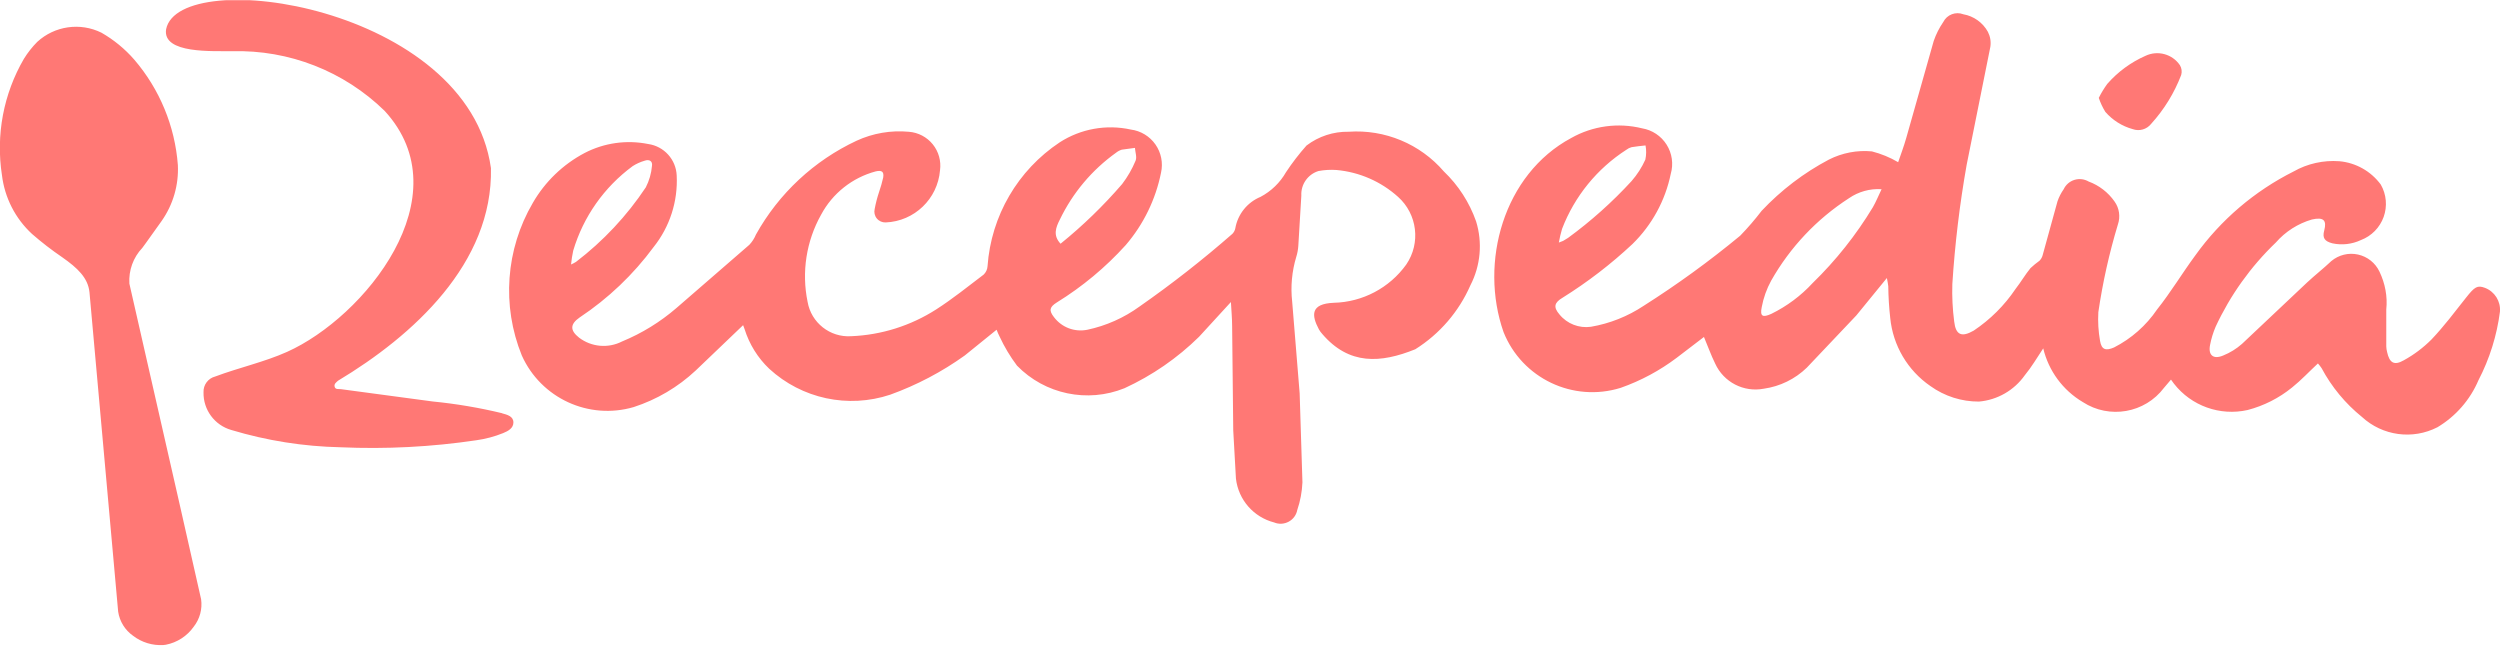
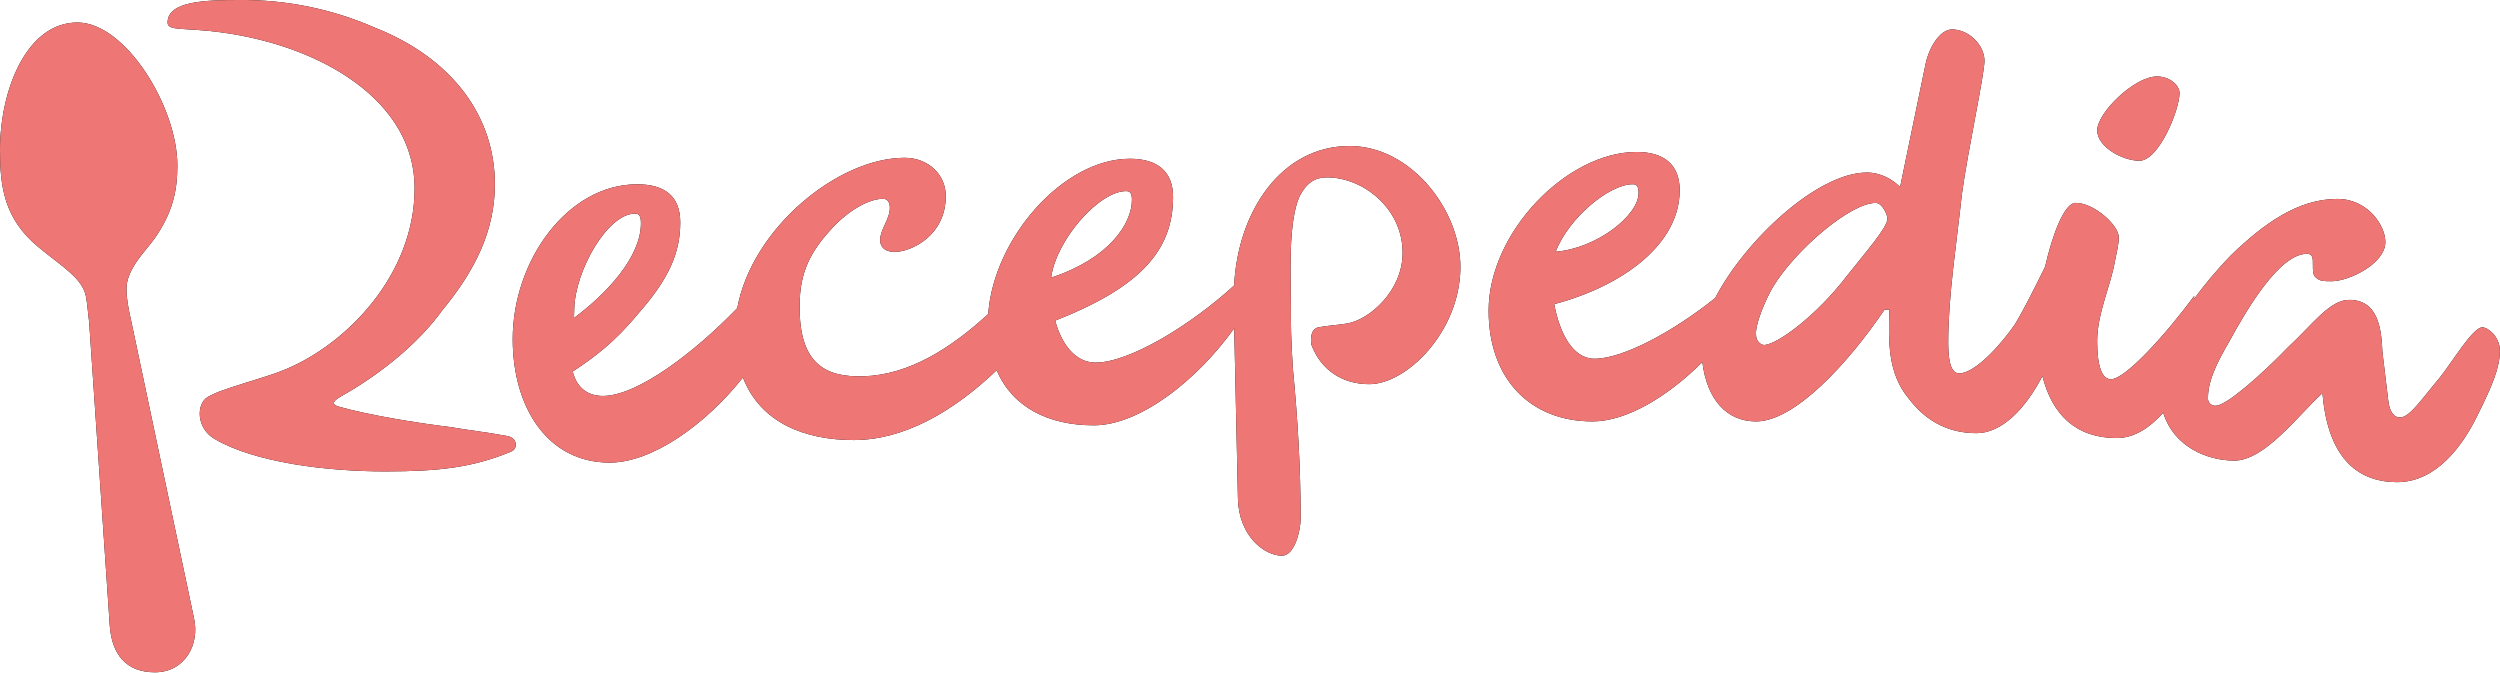
- <svg xmlns="http://www.w3.org/2000/svg" width="122px" height="31.485px" viewBox=" 0 0 122 31.485">
+ <svg xmlns="http://www.w3.org/2000/svg" xmlns:xlink="http://www.w3.org/1999/xlink" viewBox="0 0 1543.61 415.1">
+   <use xlink:href="#B" />
+   <use xlink:href="#C" />
+   <use xlink:href="#D" />
+   <use xlink:href="#E" />
+   <use xlink:href="#F" />
+   <g fill="#ee7776">
+     <use xlink:href="#B" />
+     <use xlink:href="#C" />
+     <use xlink:href="#D" />
+     <use xlink:href="#E" />
+     <use xlink:href="#F" />
+   </g>
  <defs>
-     <clipPath id="A">
-       <path fill="#ff7875" d="M0-21.225h122V-52.7H0z" transform="translate(0 52.71)" />
-     </clipPath>
+     <path id="B" d="M81.08 198.47c-1.8-7.86-3-14.52-3-20 0-12.7 12.1-23.6 17.55-31.46 10.9-15.73 13.9-29 13.9-44.78 0-36.3-32.07-88.34-61.72-88.34C16.34 13.92 0 55.67 0 92.58c0 22.42 2.42 42.36 23.6 59.9 14.52 12.1 27.83 19.36 29.65 31.46.6 3.63 1.2 10.3 1.8 15.13l12.7 187C69 404.2 78.06 415.1 95.6 415.1c18.75 0 27.83-17.55 24.2-33.28z" />
+     <path id="C" d="M313.44 269.27c-12.7-2.42-24.2-3.63-34.5-5.45-24.2-3-52.64-7.86-69.58-12.7-6.66-1.82-1.22-4.84.6-6.05 26-14.53 49-33.9 62.93-53.25 20.57-24.8 32.68-49.62 32.68-78.06 0-41.15-25.42-77.45-74.43-96.82A203.44 203.44 0 0 0 148.25 0c-21.18 0-44.78.6-44.78 13.92 0 5.44 10.3 3 32.68 6 63.53 8.52 119.85 43 119.85 96.26s-41.75 96.2-79.88 111.94c-12.7 5.45-38.72 11.5-47.8 16.95-7.26 4.23-7.26 19.36 4.24 26 24.8 14.52 69 20 105.28 20 33.3 0 53.86-2.42 77.46-12.1 4.8-1.83 4.2-8.5-1.86-9.7z" />
+     <path id="D" d="M1320.94 99.24c12.1 0 24.8-31.47 24.8-41.76 0-4.84-6.06-10.28-13.92-10.28-13.92 0-36.9 22.4-36.9 33.28 0 10.3 15.73 18.76 26.02 18.76z" />
+     <path id="E" d="M1532.72 202.1c-6 0-18.76 21.8-26.62 31.47-10.3 12.1-18.16 24.2-24.2 24.2-4.84 0-6.65-5.44-7.26-10.28l-3.63-30.26c-.6-15.13-3-32.07-20.57-32.07-12.1 0-23 15.73-37.52 29.05-15.73 16.33-38.12 36.3-44.78 36.3a4.45 4.45 0 0 1-4.84-4.84c0-11.5 6.66-23.6 13.32-35.1 10.9-20 30.86-53.86 47.8-53.86 2.42 0 3.63 1.2 3.63 4.84 0 6.66 0 8.47 2.42 10.3s4.84 1.8 9.08 1.8c10.9 0 33.28-10.9 33.28-24.2 0-10.3-10.9-26.62-29.65-26.62-24.2 0-45.4 15.12-66 35.1a256.81 256.81 0 0 0-22.46 26.61l.07-1.8c-16.94 23-42.36 51.43-51.43 51.43-5.45 0-8.47-7.86-8.47-23.6 0-17 8.47-34.5 10.9-49 1.2-6.05 2.42-10.28 2.42-15.13 0-7.26-15.13-21.17-26.63-21.17-6.87 0-14.23 19.06-18.87 39.5-6 12.15-13 26.25-18.64 35.53-7.87 11.5-24.2 30.25-34.5 30.25-6 0-6.66-11.5-6.66-19.36 0-28.44 5.45-62.93 8.47-91.37C1215 93.2 1225.3 46 1225.3 37.54c0-9.7-9.68-19.37-20-19.37-7.86 0-14.52 12.1-16.34 21.18L1173.3 115h-.6c-3.63-3.63-10.9-8.47-20-8.47-30.5 0-75.15 41.8-93.7 77.52-26 20.76-56.9 37.45-74.52 37.45-13.36 0-21.48-15.74-24.83-33.7 42.46-11.3 77.47-37 77.47-70.37 0-15.73-9.68-23.6-26.62-23.6-43 0-91.37 49.62-91.37 98 0 41.75 25.4 68.37 64.14 68.37 21.05 0 46.5-15.35 67.83-36.63 2.86 23 14.85 36.63 33.22 36.63 23.6 0 56.28-35.1 79.27-69h3c-.6 19.37-1.2 39.33 12.1 55.07 11.5 15.12 26 21.18 41.75 21.18 15.36 0 30-14.7 40.63-35.24 6 23.72 20.64 38.26 45.9 38.26 10.9 0 20.53-6.5 28.7-15.64 6.56 21.2 27.32 29.56 43.9 29.56 18.76 0 39.33-27.84 53.86-41.15h.6c3.63 42.36 24.2 54.46 46 54.46 24.2 0 40.54-22.4 49.62-41.15 9.07-18.15 13.9-29.65 13.9-39.93.05-8.45-7.2-14.5-10.84-14.5zm-524.62-88.34c2.42 0 3.63 1.2 3.63 5.45 0 13.78-25.6 34.08-51.22 36.22 8.12-20.9 33.05-41.67 47.6-41.67zM1140.62 170c-18.76 24.8-43.57 43-51.44 43-2.42 0-4.84-3-4.84-5.45-1.2-6.66 6.05-23 10.3-30.26 13.92-23 47.8-52 63.53-52 4.24 0 7.27 7.86 7.27 9.68 0 5.4-13.32 20.54-24.8 35.03z" />
+     <path id="F" d="M833.22 90.16c-41.64 0-68.9 39.8-71.23 86.1-27.57 25.2-65.07 47.62-85.5 47.62-12.45 0-20.92-11.12-25-25.9 51.87-20.4 72.82-42.86 72.82-76.36 0-15.73-9.7-23.6-26.63-23.6-41.26 0-84.18 49.1-87.52 95.88-23.2 21.22-48.7 37.52-77.07 38.45-22.38.6-39.93-6.66-39.33-44.17 0-20.58 7.26-33.28 19.37-46.6 12.7-13.9 26-19.36 32.67-18.75 1.82 0 3.63 1.8 3.63 5.44 0 7.26-6 13.3-6 20 0 4.84 3.63 7.26 9.08 7.26 9.68 0 31.46-9.68 31.46-34.5 0-13.3-10.9-23.6-25.4-23.6-41.4 0-94.33 43.78-103.34 92.8-26.44 27.37-61.64 54.25-83 54.25-8.9 0-16.06-4.66-18.6-15.1 13.15-8.62 26.08-18.22 40.4-35.72 19.36-21.78 26-38.12 26-56.27 0-16.34-9.68-23.6-26.62-23.6-43 0-76.85 47.2-76.85 95.6 0 41.75 21.18 76.24 59.9 76.24 26.15 0 59.12-23.38 82.26-52.54 10.78 28 38.32 38.62 68.4 38.62 31.15 0 61.52-17.62 88.27-43.1 9.64 22.6 31.55 34 60 34 28.17 0 63.5-27.5 86.66-59.9l2.3 105.3c.6 23 16.34 35.1 27.23 35.1 7.87 0 11.5-15.73 11.5-23 0-31.47-1.82-61.72-4.84-93.2-1.2-18.75-1.2-27.23-1.2-38.12 0-19.36-1.82-51.43 5.44-67.77 4.85-9.08 10.3-11.5 16.95-11.5 21.78 0 46.6 18.76 46.6 46.6 0 23.6-20.57 41.14-33.9 43.56-7.26 1.2-11.5 1.2-18.15 2.42-4.84 1.2-4.84 7.27-4.23 10.9 6 15.73 19.36 24.2 35.7 24.2 23 0 55.67-32.07 56.27-71.4.52-35.7-30.34-75.65-68.47-75.65zM392.1 131.9c2.42 0 3.63 1.2 3.63 6.05 0 20.75-21.2 43.47-41.33 58.38l.18-5.73c.6-23.6 20.57-58.7 37.52-58.7zM695.26 118c2.42 0 3.63 1.2 3.63 5.44 0 14.46-13.8 36.1-49.9 48 3.24-23.65 29.8-53.44 46.26-53.44z" />
  </defs>
-   <g fill="#ff7875" clip-path="url(#A)">
-     <path d="M4.95 1.595a2.8 2.8 0 0 0-3.134.45c-.247.25-.465.527-.65.826A8.655 8.655 0 0 0 .095 8.545a4.66 4.66 0 0 0 1.467 2.871 15.5 15.5 0 0 0 1.477 1.14c.742.52 1.253 1 1.327 1.7l1.4 15.593a1.76 1.76 0 0 0 .731 1.179c.42.322.945.482 1.474.45.04 0 .082-.008.123-.015a2.17 2.17 0 0 0 1.362-.883 1.77 1.77 0 0 0 .358-1.337l-1.04-4.6-2.46-10.8c-.042-.644.186-1.277.63-1.745l.176-.24.768-1.075a4.38 4.38 0 0 0 .792-2.727A8.93 8.93 0 0 0 6.552 2.91 6.23 6.23 0 0 0 4.95 1.595m19.554 18.57a24.74 24.74 0 0 0-3.389-.573l-4.473-.6c-.112-.02-.285.04-.316-.14-.022-.124.085-.195.168-.272 3.65-2.192 7.566-5.72 7.464-10.376C22.846.274 8.746-1.74 8.106 1.428 7.916 2.644 10.42 2.48 11.33 2.5a10.24 10.24 0 0 1 7.44 2.91c3.835 4.173-1 10.077-4.763 11.762-1.1.494-2.36.772-3.5 1.2a.76.76 0 0 0-.575.773 1.87 1.87 0 0 0 1.358 1.839 19.99 19.99 0 0 0 5.332.843 34.64 34.64 0 0 0 6.626-.343 5.5 5.5 0 0 0 1.306-.349c.245-.1.5-.238.5-.52 0-.3-.3-.377-.554-.446m67.588-6.612l-1.5 1.837-2.417 2.55a3.77 3.77 0 0 1-2.1 1.025 2.16 2.16 0 0 1-2.37-1.225c-.208-.42-.363-.866-.548-1.3l-1.327 1.014a10.1 10.1 0 0 1-2.735 1.468c-2.324.724-4.814-.46-5.718-2.72-1.194-3.4 0-7.7 3.3-9.47a4.73 4.73 0 0 1 3.46-.474 1.76 1.76 0 0 1 1.4 2.223 6.66 6.66 0 0 1-1.866 3.421 22.19 22.19 0 0 1-3.412 2.622c-.4.237-.467.452-.152.818.372.456.956.684 1.538.6a6.7 6.7 0 0 0 2.568-1.021 46.31 46.31 0 0 0 4.713-3.423 13.69 13.69 0 0 0 1.046-1.214 12.59 12.59 0 0 1 3.282-2.5c.652-.33 1.383-.47 2.1-.4a4.98 4.98 0 0 1 1.28.527c.12-.352.276-.762.395-1.182L94.365 2c.113-.328.27-.64.467-.926a.78.78 0 0 1 .98-.377c.5.087.95.403 1.198.858a1.2 1.2 0 0 1 .12.726l-1.156 5.756a52.53 52.53 0 0 0-.7 5.826 11.43 11.43 0 0 0 .09 1.823c.076.665.362.787.953.448a7.445 7.445 0 0 0 2.042-2.034c.257-.328.47-.7.73-1.016a4.43 4.43 0 0 1 .438-.36.6.6 0 0 0 .154-.27l.725-2.63a2.34 2.34 0 0 1 .3-.587.86.86 0 0 1 .524-.458c.23-.072.482-.044.692.078a2.68 2.68 0 0 1 1.269.978c.232.325.292.742.162 1.12a29.62 29.62 0 0 0-.954 4.278 6.06 6.06 0 0 0 .083 1.4c.072.43.275.5.683.323a5.64 5.64 0 0 0 2.1-1.853c.67-.84 1.224-1.768 1.863-2.635a13.16 13.16 0 0 1 4.8-4.1c.678-.386 1.457-.557 2.234-.5.805.073 1.54.487 2.02 1.138a1.89 1.89 0 0 1-.969 2.709 2.19 2.19 0 0 1-1.39.16c-.385-.1-.5-.262-.4-.63.13-.5-.032-.66-.6-.534a3.72 3.72 0 0 0-1.762 1.124 13.68 13.68 0 0 0-2.938 4.108 4.38 4.38 0 0 0-.272.89c-.1.5.158.72.64.516a3.18 3.18 0 0 0 .917-.566l3.18-3c.383-.357.8-.682 1.18-1.042a1.52 1.52 0 0 1 2.35.514c.275.575.4 1.214.332 1.85v1.8c.004.092.017.183.04.272.114.527.34.677.812.407a5.94 5.94 0 0 0 1.358-1.021c.606-.638 1.137-1.346 1.683-2.037.42-.532.554-.618.925-.478.473.182.77.653.73 1.158a10.04 10.04 0 0 1-1.048 3.347 4.92 4.92 0 0 1-2 2.295 3.247 3.247 0 0 1-3.685-.5 7.76 7.76 0 0 1-1.971-2.382 2.33 2.33 0 0 0-.179-.23c-.43.4-.82.82-1.263 1.174-.637.518-1.378.893-2.172 1.1a3.57 3.57 0 0 1-3.59-1.285l-.146-.2-.34.4a2.95 2.95 0 0 1-3.964.695A4.17 4.17 0 0 1 99.71 17c-.3.45-.564.907-.9 1.312a3.06 3.06 0 0 1-2.236 1.285 4.03 4.03 0 0 1-2.367-.755 4.57 4.57 0 0 1-1.964-3.328 15.45 15.45 0 0 1-.095-1.546c-.007-.1-.036-.22-.075-.435m-.262-4.3a2.51 2.51 0 0 0-1.578.438 11.58 11.58 0 0 0-3.8 4.025 4.34 4.34 0 0 0-.46 1.289c-.094.452.038.527.47.33.757-.372 1.44-.88 2.012-1.5a18.523 18.523 0 0 0 2.94-3.7c.152-.265.267-.55.425-.88m-15.744 2.6a2.12 2.12 0 0 0 .205-.08 2.79 2.79 0 0 0 .24-.146 21.18 21.18 0 0 0 3.1-2.773 4.27 4.27 0 0 0 .672-1.047 1.75 1.75 0 0 0 .009-.692c-.227.027-.456.045-.68.085a.705.705 0 0 0-.253.125 8 8 0 0 0-3.14 3.86 5.78 5.78 0 0 0-.157.668m-16 2.9l-1.558 1.7a12.83 12.83 0 0 1-3.639 2.51 4.81 4.81 0 0 1-5.244-1.1 7.794 7.794 0 0 1-.85-1.42 3.14 3.14 0 0 1-.147-.334l-1.554 1.257a15.01 15.01 0 0 1-3.638 1.913 5.943 5.943 0 0 1-5.906-1.268c-.557-.53-.968-1.194-1.2-1.93l-.072-.195-2.313 2.212a8.08 8.08 0 0 1-3.026 1.785c-2.193.642-4.523-.432-5.46-2.516a8.45 8.45 0 0 1 .536-7.447 6.32 6.32 0 0 1 2.53-2.437 4.71 4.71 0 0 1 3.1-.437 1.62 1.62 0 0 1 1.392 1.537 5.18 5.18 0 0 1-1.124 3.487 14.36 14.36 0 0 1-3.615 3.442c-.46.32-.48.624-.026.983a1.98 1.98 0 0 0 2.1.186 9.73 9.73 0 0 0 2.655-1.634l3.554-3.082a1.62 1.62 0 0 0 .323-.5 10.91 10.91 0 0 1 4.915-4.581 4.98 4.98 0 0 1 2.549-.435 1.66 1.66 0 0 1 1.519 1.88c-.115 1.396-1.253 2.488-2.653 2.544a.53.53 0 0 1-.536-.656 6.18 6.18 0 0 1 .216-.834c.08-.23.146-.463.2-.7.047-.292-.07-.37-.37-.3a4.275 4.275 0 0 0-2.66 2.112 6.156 6.156 0 0 0-.66 4.25c.175 1.02 1.092 1.746 2.126 1.68a8.31 8.31 0 0 0 4.15-1.307c.8-.513 1.555-1.122 2.317-1.7a.62.62 0 0 0 .189-.408 7.926 7.926 0 0 1 3.525-6.048 4.587 4.587 0 0 1 3.467-.622 1.74 1.74 0 0 1 1.474 2.106 7.777 7.777 0 0 1-1.72 3.53 15.575 15.575 0 0 1-3.363 2.8c-.355.224-.4.388-.14.72.38.5 1 .738 1.624.615a6.71 6.71 0 0 0 2.552-1.136 52.62 52.62 0 0 0 4.531-3.547c.07-.073.12-.164.14-.263a2.04 2.04 0 0 1 1.232-1.54 3.1 3.1 0 0 0 1.244-1.205 11.54 11.54 0 0 1 1-1.3 3.29 3.29 0 0 1 2.057-.673 5.615 5.615 0 0 1 4.643 1.935 6.23 6.23 0 0 1 1.575 2.438 4.14 4.14 0 0 1-.278 3.122 7 7 0 0 1-2.689 3.12c-1.692.683-3.23.782-4.538-.744-.063-.07-.118-.144-.164-.224-.37-.694-.418-1.253.725-1.3a4.484 4.484 0 0 0 3.537-1.868c.714-1.046.54-2.46-.4-3.3a5.19 5.19 0 0 0-3-1.312 3.49 3.49 0 0 0-.884.05 1.19 1.19 0 0 0-.837 1.2l-.147 2.447a2.28 2.28 0 0 1-.1.542 5.45 5.45 0 0 0-.2 2.184l.365 4.473.136 4.347a4.84 4.84 0 0 1-.252 1.348.82.82 0 0 1-.42.572c-.22.118-.48.132-.708.037-1.003-.26-1.743-1.1-1.865-2.138L60.182 21l-.054-5.08c0-.4-.04-.793-.06-1.186m-32.2-1.827a2.08 2.08 0 0 0 .238-.125 15.11 15.11 0 0 0 3.41-3.64 2.83 2.83 0 0 0 .3-1.043c.04-.228-.123-.344-.365-.254a2.23 2.23 0 0 0-.578.263 7.93 7.93 0 0 0-2.9 4.122 5.92 5.92 0 0 0-.106.679M51.76 11.89a23.43 23.43 0 0 0 3-2.908 5.08 5.08 0 0 0 .655-1.137c.076-.174-.016-.416-.03-.628l-.643.087a.85.85 0 0 0-.28.15 8.58 8.58 0 0 0-2.741 3.26c-.194.38-.348.768.03 1.175m50.67-7.113a4.75 4.75 0 0 1 .415-.683 5.35 5.35 0 0 1 1.866-1.37 1.34 1.34 0 0 1 1.678.459.6.6 0 0 1 .062.478 7.57 7.57 0 0 1-1.467 2.385.8.8 0 0 1-.9.256 2.73 2.73 0 0 1-1.335-.842 3.32 3.32 0 0 1-.32-.683" />
-   </g>
</svg>
